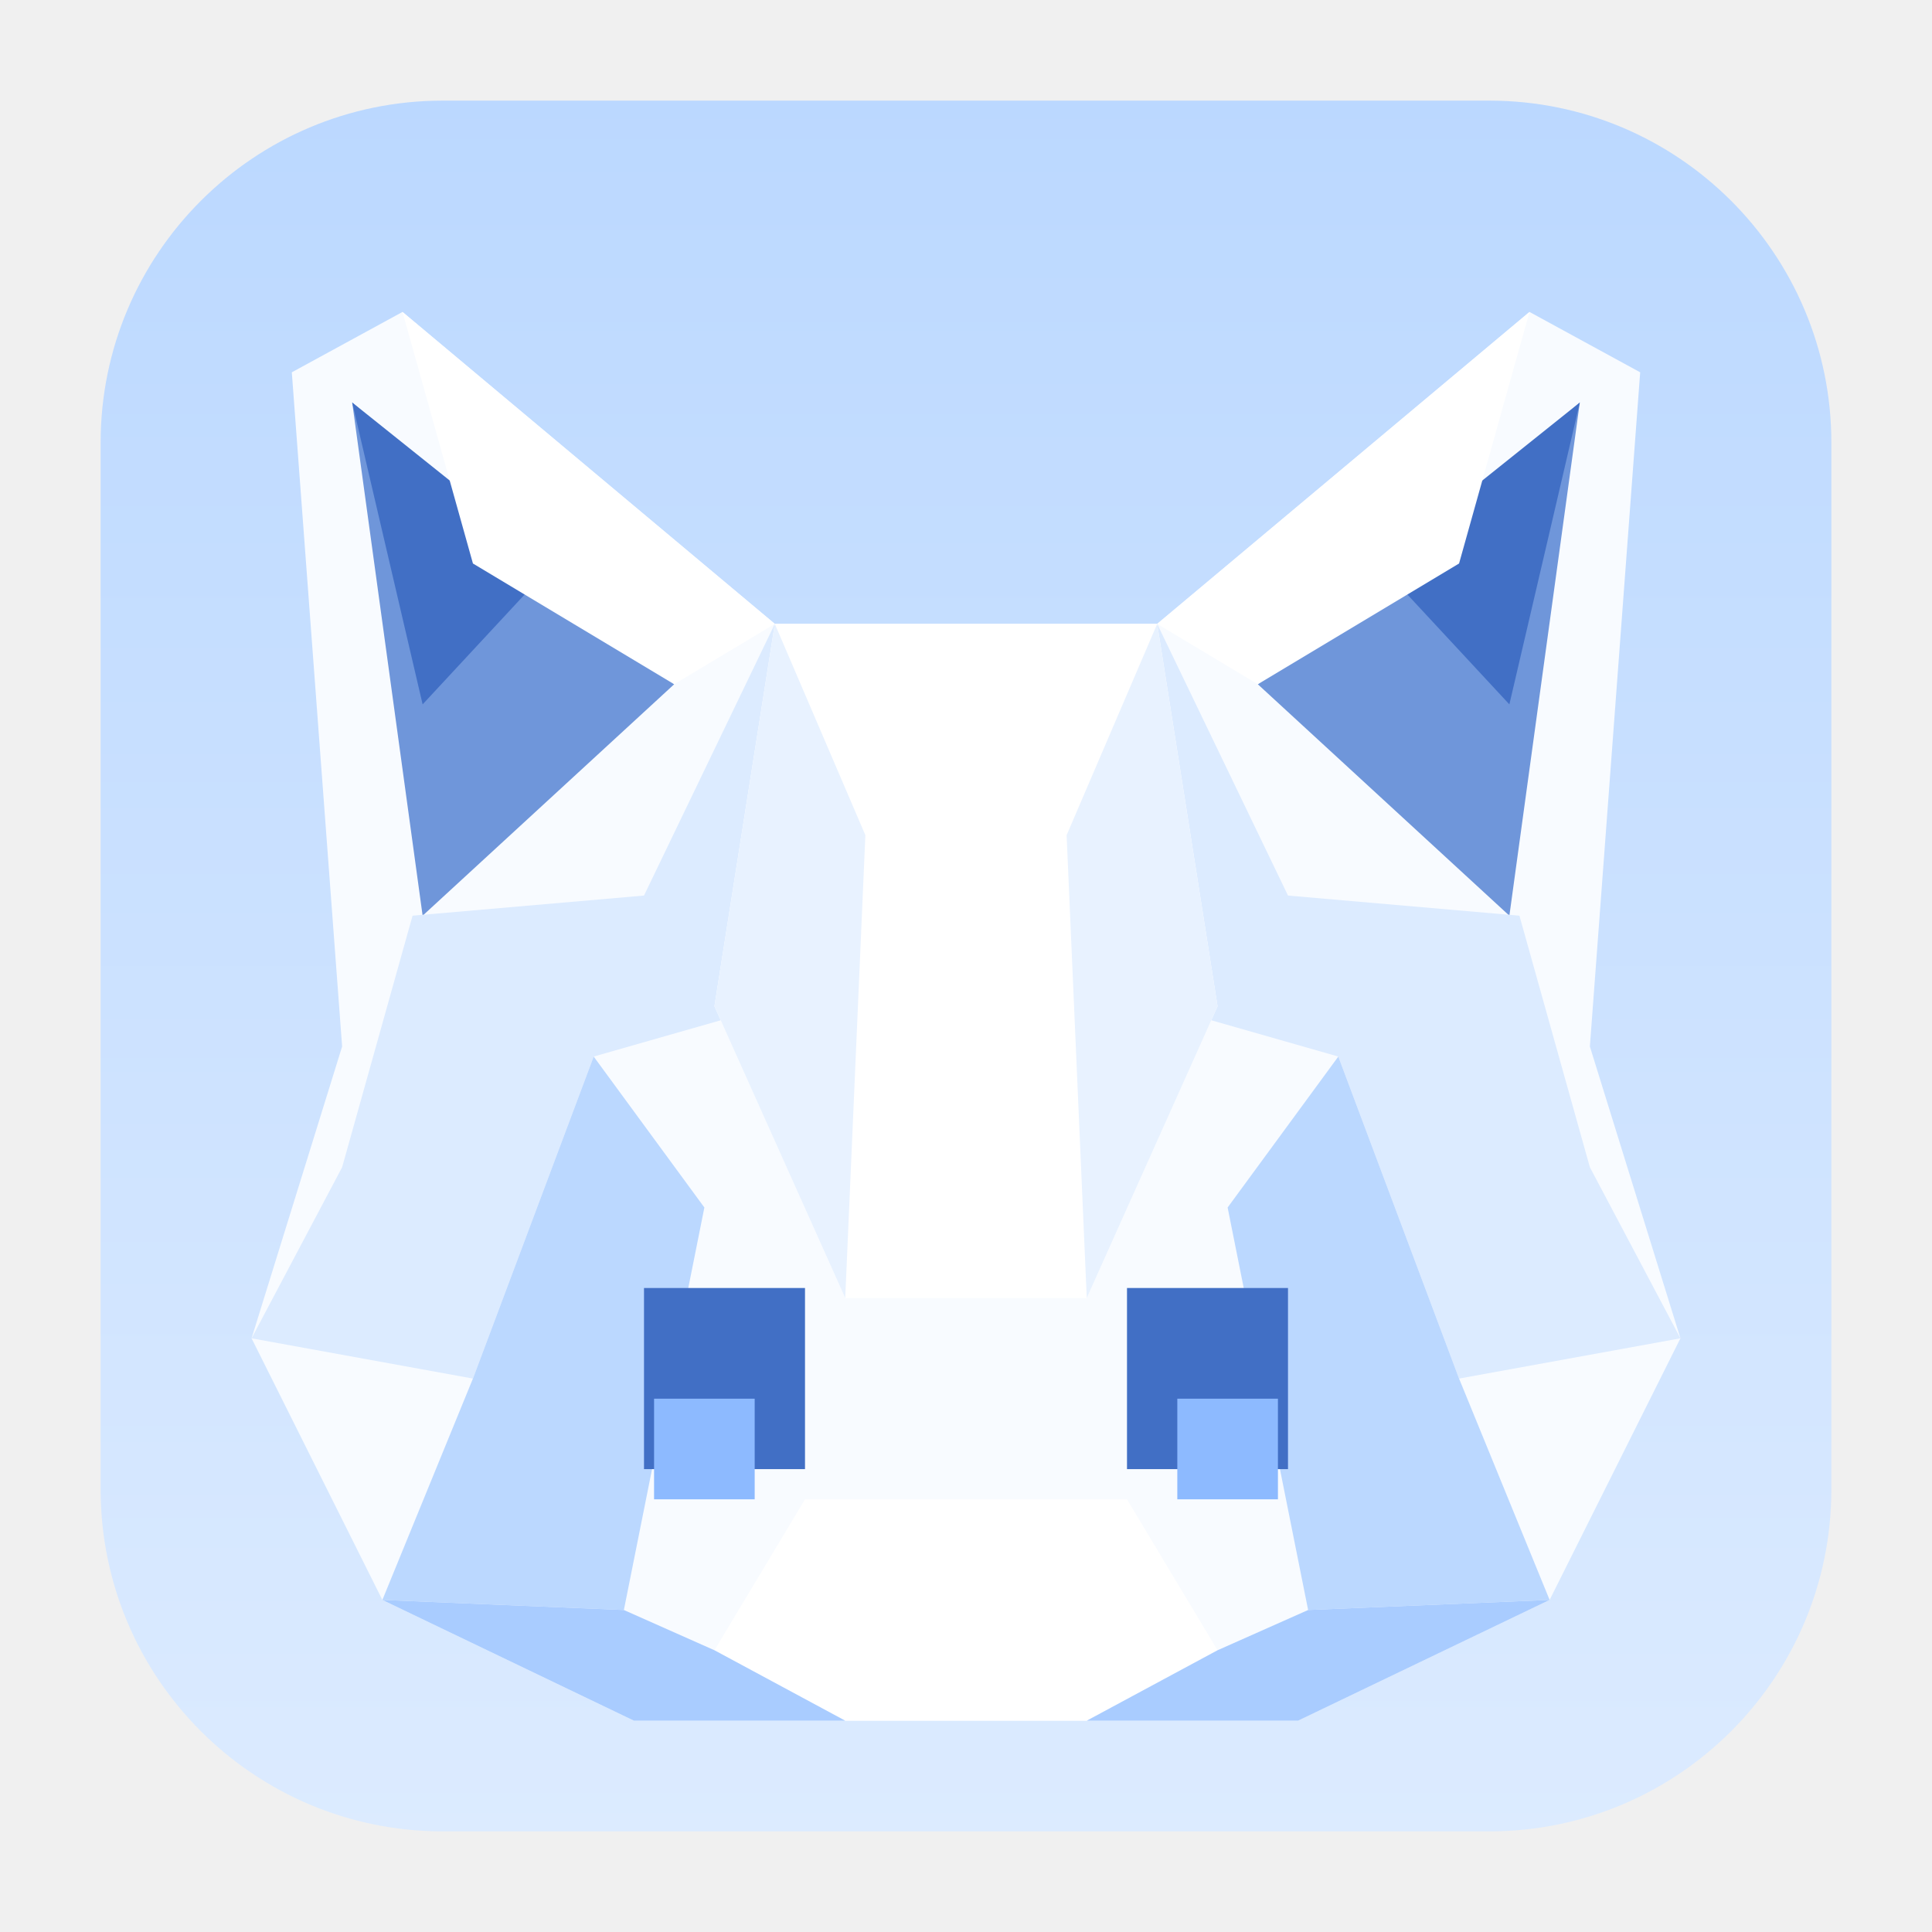
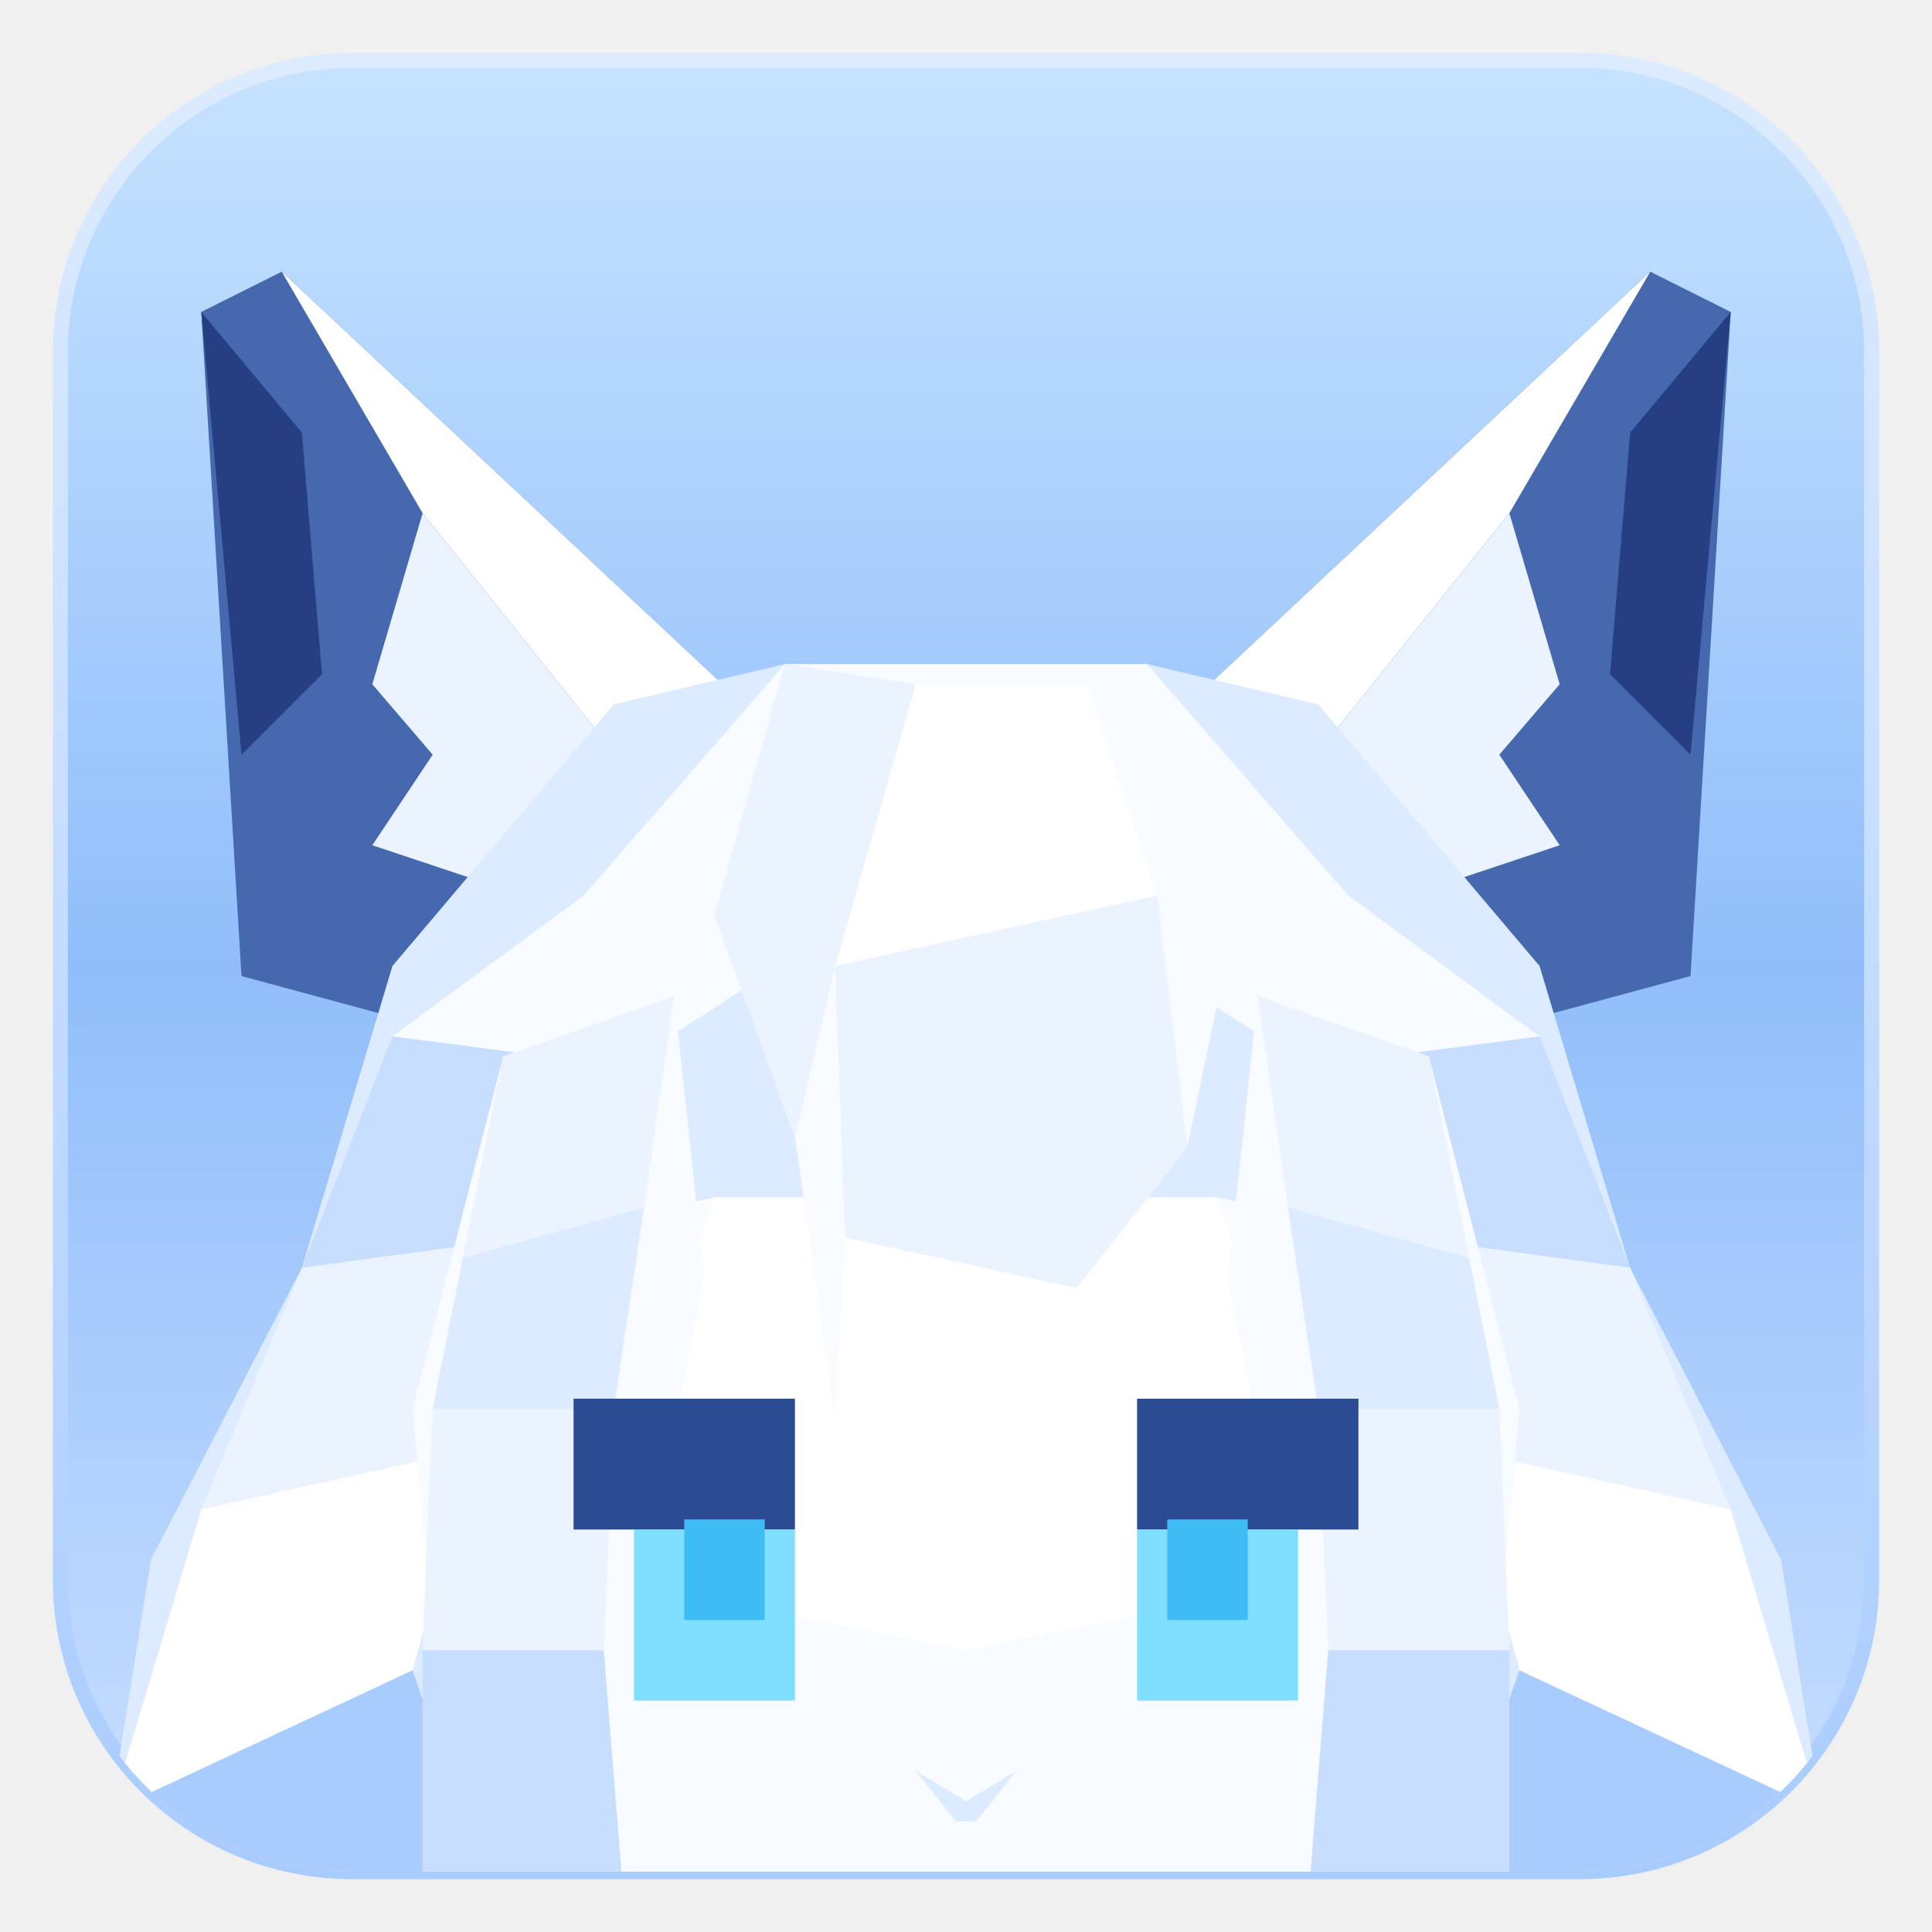
- <svg xmlns="http://www.w3.org/2000/svg" viewBox="0 0 192 192" role="img" aria-label="ARCFØX abstract fox mark">
+ <svg xmlns="http://www.w3.org/2000/svg" viewBox="0 0 192 192" role="img" aria-label="ARCFØX blue-white fox">
  <defs>
-     <linearGradient id="tile" x2="0" y2="1">
-       <stop stop-color="#BBD8FF" />
-       <stop offset="1" stop-color="#DCEBFF" />
+     <linearGradient id="tile" x1="0" y1="0" x2="0" y2="1">
+       <stop stop-color="#C6E3FF" />
+       <stop offset=".5" stop-color="#91BEFA" />
+       <stop offset="1" stop-color="#C9DFFF" />
    </linearGradient>
+     <linearGradient id="rim" x2="0" y2="1">
+       <stop stop-color="#DCEBFF" />
+       <stop offset="1" stop-color="#A9CCFF" />
+     </linearGradient>
+     <clipPath id="bounds">
+       <rect x="6" y="6" width="180" height="180" rx="29" />
+     </clipPath>
  </defs>
-   <rect x="10" y="10" width="172" height="172" rx="34" fill="url(#tile)" />
-   <path d="M34 104 29 37 40 31 77 62H115L152 31 163 37 158 104 167 133 154 159 129 171H63L38 159 25 133Z" fill="#F8FBFF" />
-   <path d="m35 40 7 51 25-23Z m122 0-7 51-25-23Z" fill="#6F96DA" />
-   <path d="m35 40 7 30 13-14Z m122 0-7 30-13-14Z" fill="#416FC5" />
-   <path d="m40 31 37 31-10 6-20-12Z m112 0-37 31 10 6 20-12Z" fill="#FFFFFF" />
-   <path d="M77 62 64 89 41 91 34 116 25 133 47 137 59 105 80 99Z M115 62 128 89 151 91 158 116 167 133 145 137 133 105 112 99Z" fill="#DCEBFF" />
-   <path d="M77 62H115L121 100 108 129H84L71 100Z" fill="#FFFFFF" />
-   <path d="M77 62 71 100 84 129 86 83Z M115 62 121 100 108 129 106 83Z" fill="#E8F2FF" />
-   <path d="m47 137 12-32 11 15-8 40-24-1Z m98 0-12-32-11 15 8 40 24-1Z" fill="#BBD8FF" />
-   <path d="M64 128H80V146H64Z M112 128H128V146H112Z" fill="#416FC5" />
-   <path d="M65 139H75V149H65Z M117 139H127V149H117Z" fill="#8DBAFF" />
-   <path d="M80 149H112L121 164 108 171H84L71 164Z" fill="#FFFFFF" />
-   <path d="m38 159 24 1 9 4 13 7H63Z m116 0-24 1-9 4-13 7h21Z" fill="#A9CCFF" />
+   <rect x="6" y="6" width="180" height="180" rx="29" fill="url(#tile)" stroke="url(#rim)" stroke-width="1.5" />
+   <g clip-path="url(#bounds)">
+     <path d="M20 31 28 27 75 71 61 107 24 97Z M172 31 164 27 117 71 131 107 168 97Z" fill="#4568AE" />
+     <path d="M20 31 24 75 32 67 30 43Z M172 31 168 75 160 67 162 43Z" fill="#253F82" />
+     <path d="M28 27 75 71 62 76 42 51Z M164 27 117 71 130 76 150 51Z" fill="#FFFFFF" />
+     <path d="M42 51 62 76 52 89 37 84 43 75 37 68Z M150 51 130 76 140 89 155 84 149 75 155 68Z" fill="#EAF3FF" />
+     <path d="M61 70 78 66H114L131 70 153 96 162 126 177 155 181 180 155 190H37L11 180 15 155 30 126 39 96Z" fill="#DCEBFF" />
+     <path d="M58 89 78 66 91 68 82 93 62 106 39 103Z M134 89 114 66 101 68 110 93 130 106 153 103Z" fill="#F8FBFF" />
+     <path d="M39 103 62 106 52 123 30 126Z M153 103 130 106 140 123 162 126Z" fill="#C8DEFF" />
+     <path d="M30 126 52 123 47 144 20 150Z M162 126 140 123 145 144 172 150Z" fill="#EAF3FF" />
+     <path d="M20 150 47 144 41 166 11 180Z M172 150 145 144 151 166 181 180Z" fill="#FFFFFF" />
+     <path d="M41 166 48 186 37 190 11 180Z M151 166 144 186 155 190 181 180Z" fill="#A9CCFF" />
+     <path d="M52 123 71 119H121L140 123 139 187H53Z" fill="#F8FBFF" />
+     <path d="M71 119H121L129 143 121 159 96 164 71 159 63 143Z" fill="#FFFFFF" />
+     <path d="M50 105 67 99 70 127 64 157 62 189H42L43 163 41 140Z M142 105 125 99 122 127 128 157 130 189H150L149 163 151 140Z" fill="#F8FBFF" />
+     <path d="M50 105 67 99 64 120 46 125Z M142 105 125 99 128 120 146 125Z" fill="#EAF3FF" />
+     <path d="M46 125 64 120 61 140 43 140Z M146 125 128 120 131 140 149 140Z" fill="#DCEBFF" />
+     <path d="M43 140H61L60 164H42Z M149 140H131L132 164H150Z" fill="#EAF3FF" />
+     <path d="M42 164H60L62 189H42Z M150 164H132L130 189H150Z" fill="#C8DEFF" />
+     <path d="M57 139H79V152H57Z M113 139H135V152H113Z" fill="#2B4B92" />
+     <path d="M63 152H79V169H63Z M113 152H129V169H113Z" fill="#80DFFF" />
+     <path d="M68 151H76V161H68Z M116 151H124V161H116Z" fill="#3EBDF4" />
+     <path d="M78 66H114L123 90 118 114 107 128 105 145 94 153 83 141 79 113 71 91Z" fill="#F8FBFF" />
+     <path d="M78 66 91 68 83 96 79 113 71 91Z" fill="#EAF3FF" />
+     <path d="M91 68H108L115 89 83 96Z" fill="#FFFFFF" />
+     <path d="M83 96 115 89 118 114 107 128 84 123Z" fill="#EAF3FF" />
+     <path d="M84 123 107 128 105 145 94 153 83 141Z" fill="#FFFFFF" />
+     <path d="M91 176 96 179 101 176 97 181H95Z" fill="#DCEBFF" />
+   </g>
</svg>
